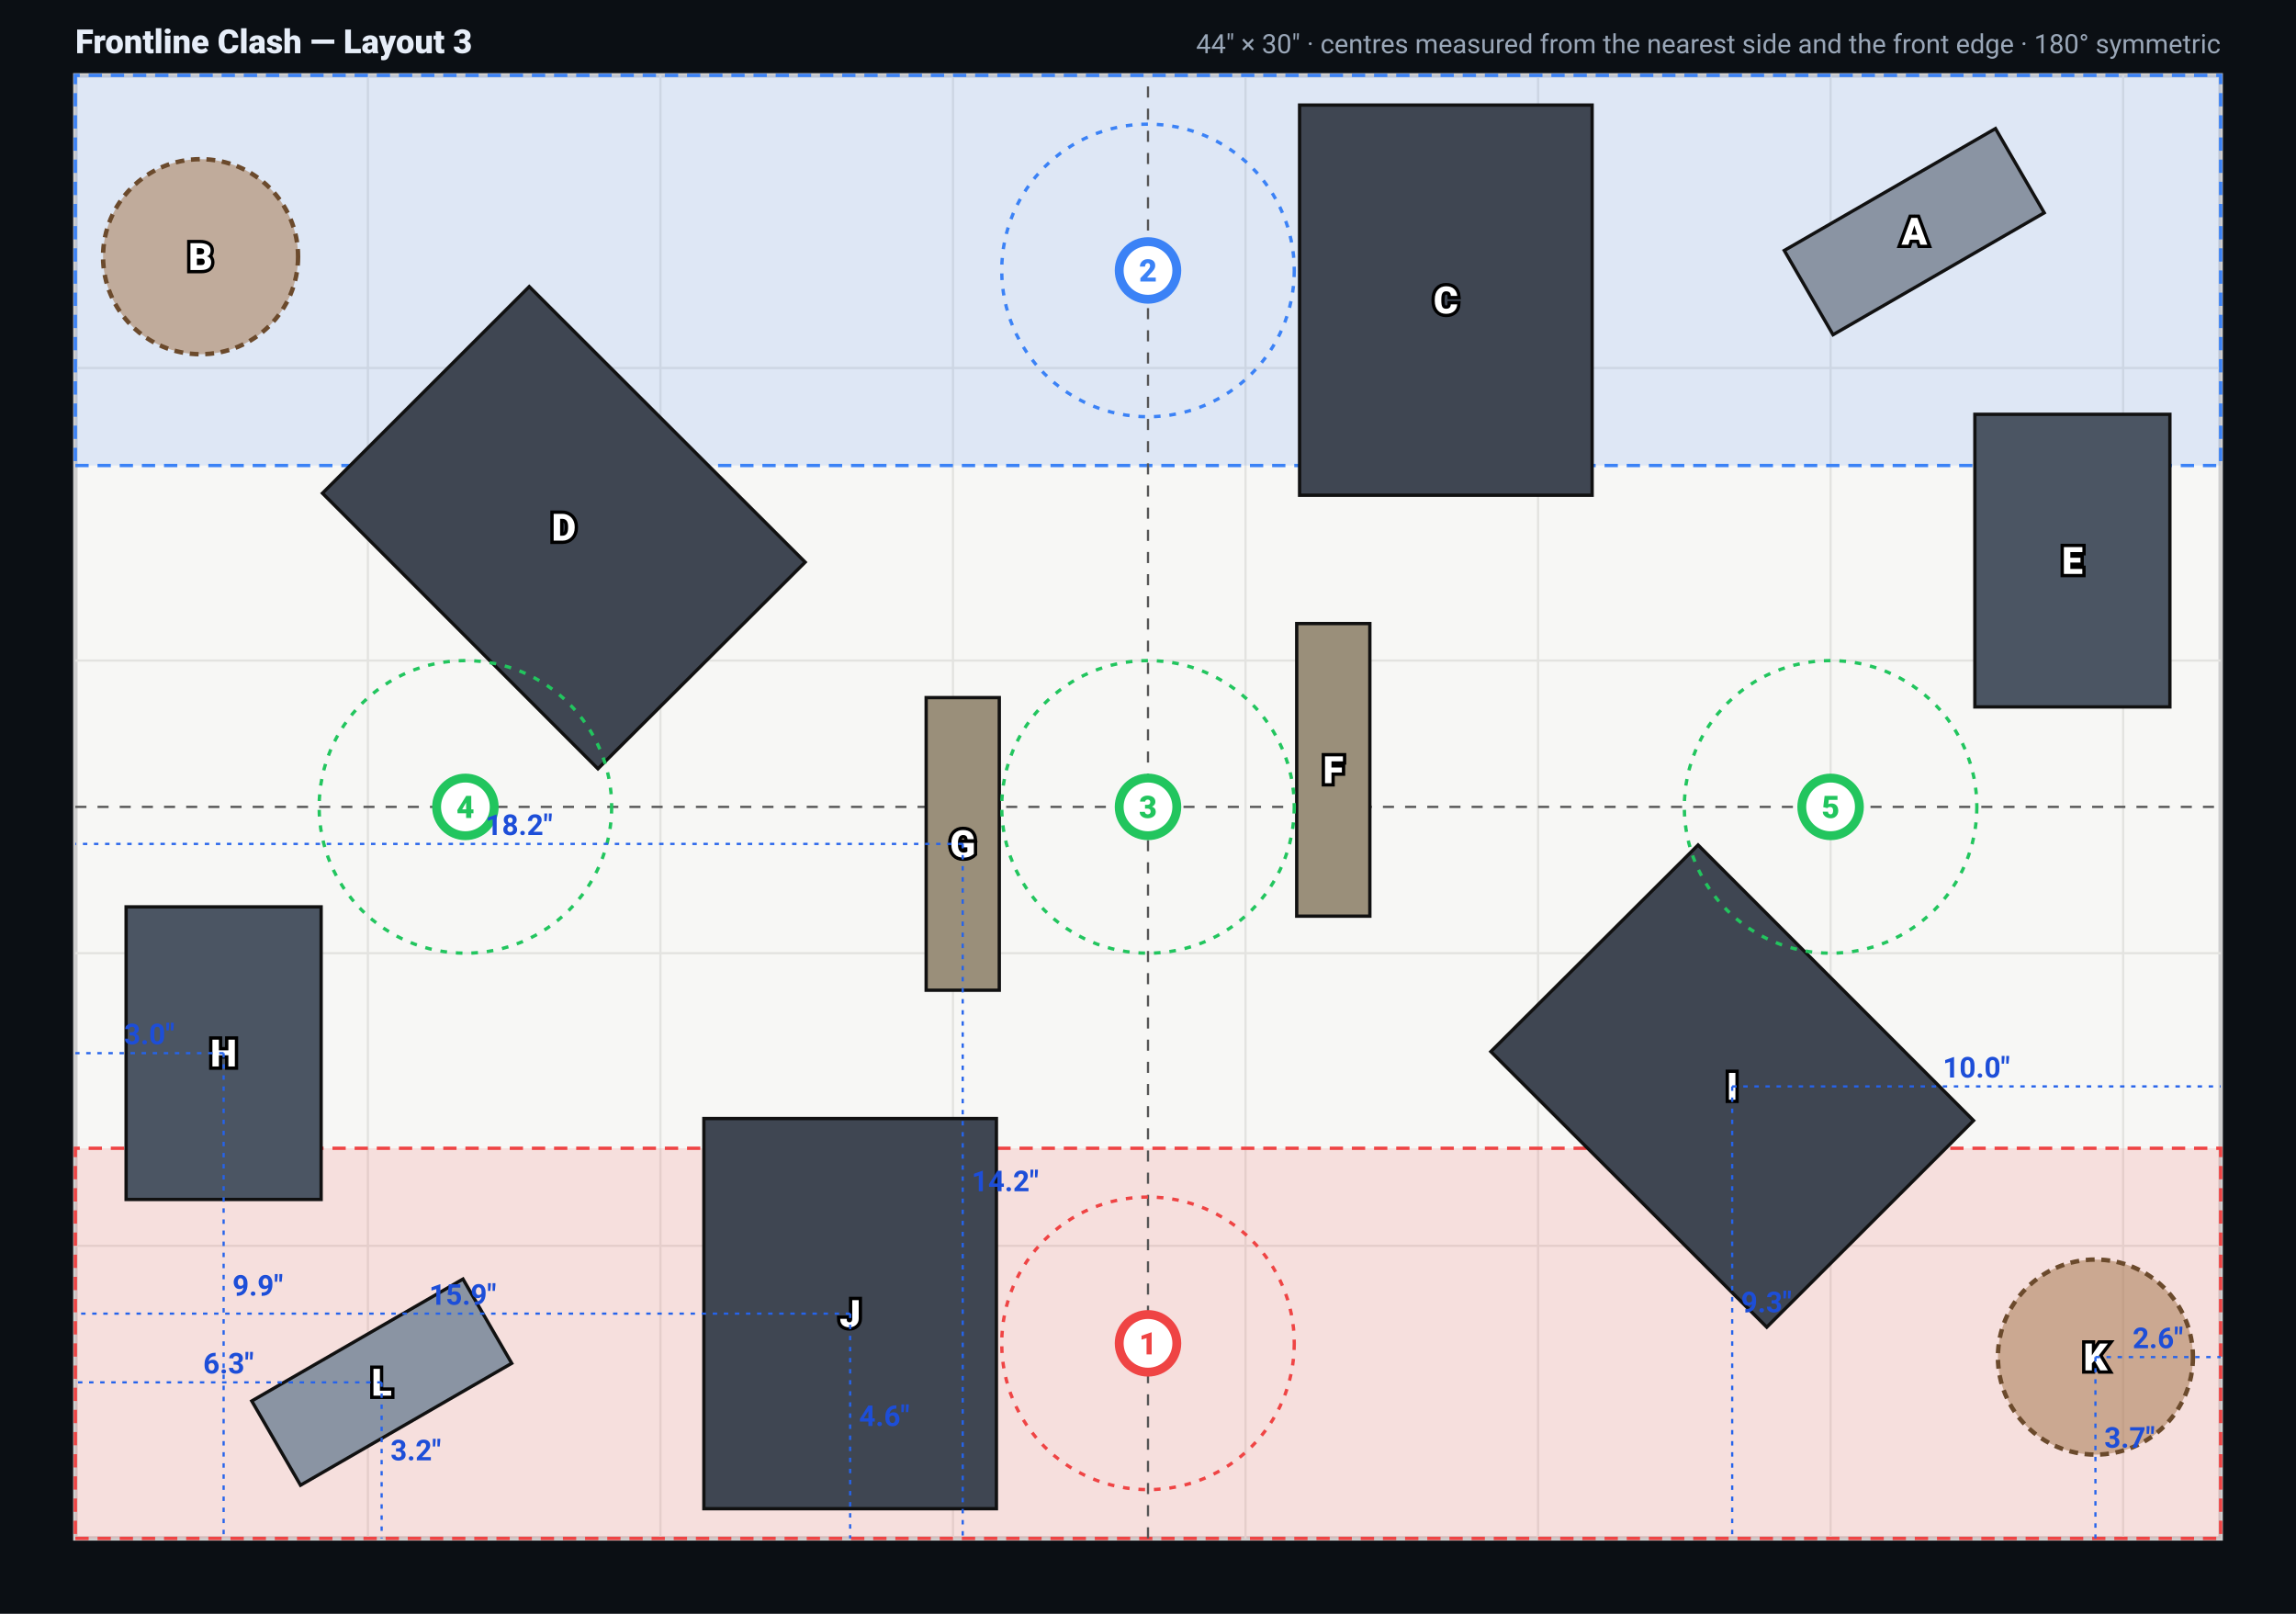
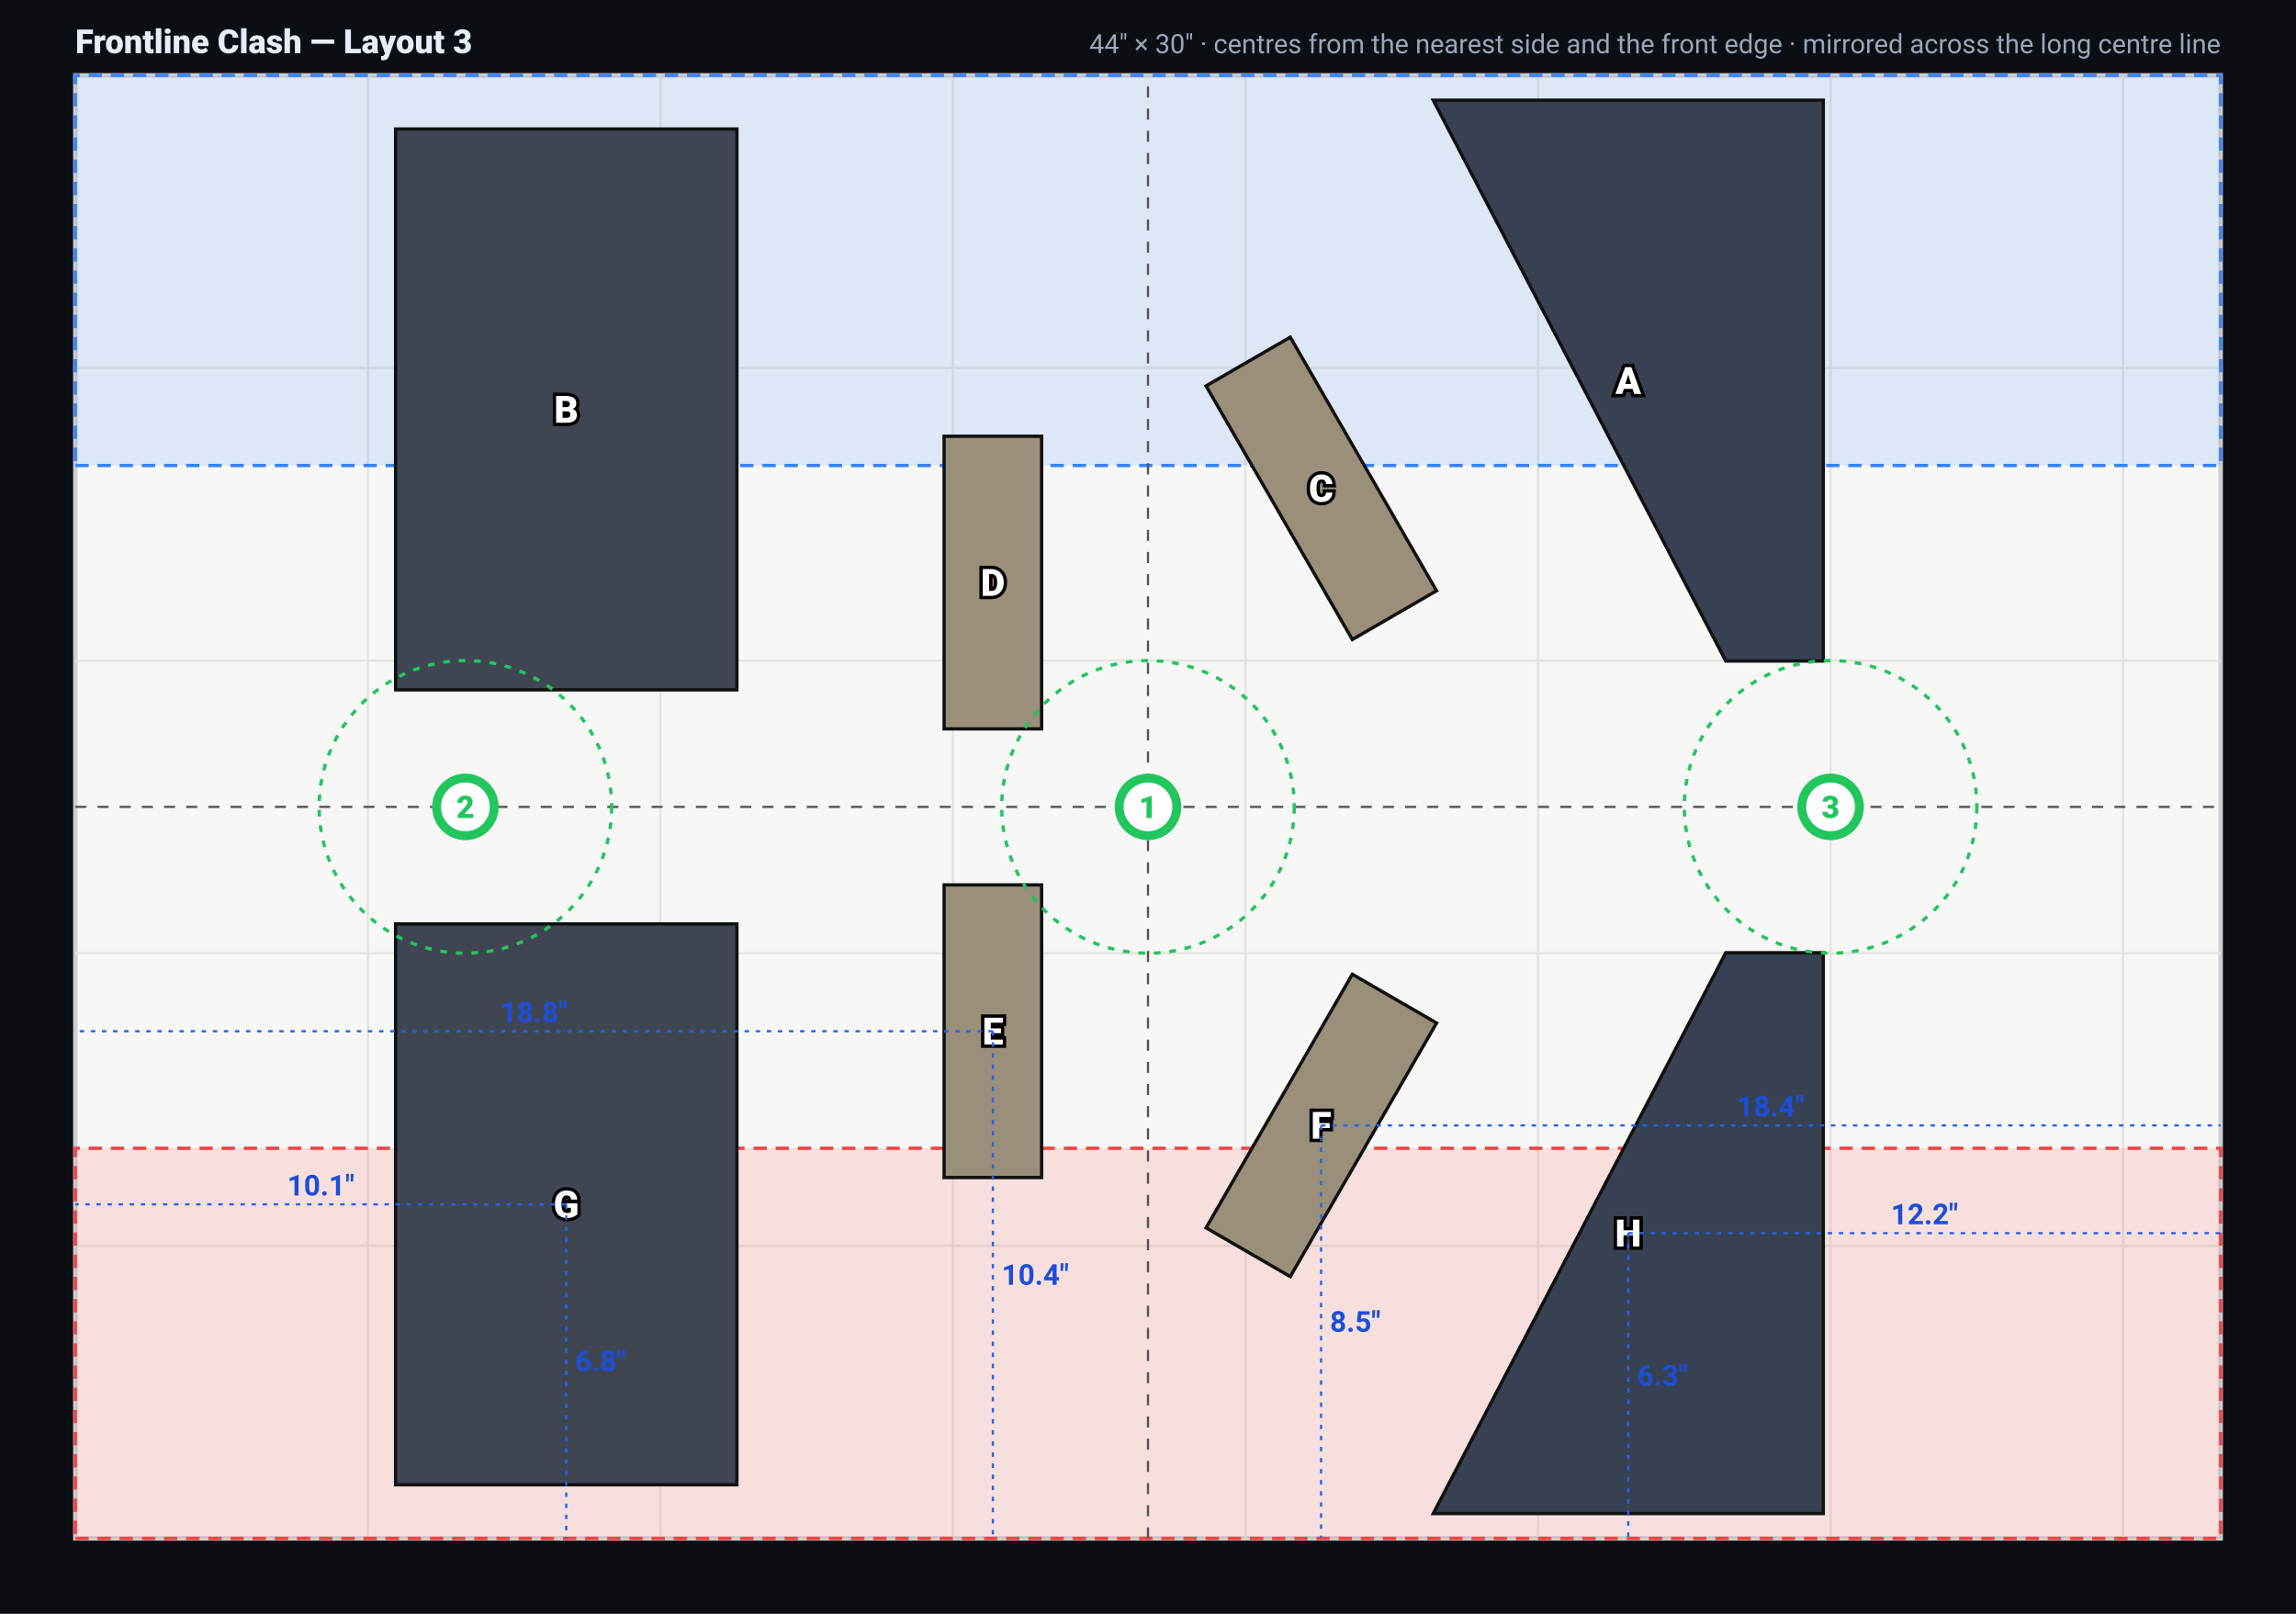
<svg xmlns="http://www.w3.org/2000/svg" viewBox="0 0 1036 728" role="img" aria-label="FC-3" font-family="-apple-system,Segoe UI,Roboto,sans-serif">
  <rect x="0" y="0" width="1036" height="728" fill="#0b0f14" />
  <rect x="34" y="34" width="968" height="660" fill="#f7f7f5" stroke="#cfcfcf" stroke-width="2" />
  <line x1="166.0" y1="34" x2="166.0" y2="694" stroke="#e3e3e0" stroke-width="1" />
  <line x1="298.0" y1="34" x2="298.0" y2="694" stroke="#e3e3e0" stroke-width="1" />
  <line x1="430.0" y1="34" x2="430.0" y2="694" stroke="#e3e3e0" stroke-width="1" />
  <line x1="562.0" y1="34" x2="562.0" y2="694" stroke="#e3e3e0" stroke-width="1" />
  <line x1="694.0" y1="34" x2="694.0" y2="694" stroke="#e3e3e0" stroke-width="1" />
  <line x1="826.0" y1="34" x2="826.0" y2="694" stroke="#e3e3e0" stroke-width="1" />
  <line x1="958.0" y1="34" x2="958.0" y2="694" stroke="#e3e3e0" stroke-width="1" />
  <line x1="34" y1="562.0" x2="1002" y2="562.0" stroke="#e3e3e0" stroke-width="1" />
  <line x1="34" y1="430.0" x2="1002" y2="430.0" stroke="#e3e3e0" stroke-width="1" />
  <line x1="34" y1="298.0" x2="1002" y2="298.0" stroke="#e3e3e0" stroke-width="1" />
  <line x1="34" y1="166.0" x2="1002" y2="166.0" stroke="#e3e3e0" stroke-width="1" />
  <polygon points="34.0,694.0 1002.0,694.0 1002.0,518.0 34.0,518.0" fill="rgba(239,68,68,0.13)" stroke="#ef4444" stroke-dasharray="6 4" stroke-width="1.5" />
  <polygon points="34.0,210.0 1002.0,210.0 1002.0,34.0 34.0,34.0" fill="rgba(59,130,246,0.13)" stroke="#3b82f6" stroke-dasharray="6 4" stroke-width="1.5" />
  <line x1="34.0" y1="364.0" x2="1002.0" y2="364.0" stroke="#555" stroke-dasharray="5 5" stroke-width="1" />
  <line x1="518.0" y1="694.0" x2="518.0" y2="34.0" stroke="#555" stroke-dasharray="5 5" stroke-width="1" />
-   <polygon points="805.1,113.0 827.1,151.0 922.4,96.0 900.4,58.0" fill="#8a94a3" stroke="#111" stroke-width="1.5" />
-   <text x="863.8" y="110.4" text-anchor="middle" font-size="17" font-weight="800" fill="#fff" stroke="#000" stroke-width="3" paint-order="stroke">A</text>
-   <circle cx="90.5" cy="115.8" r="44.0" fill="#a77b52" fill-opacity="0.55" stroke="#6b4a2c" stroke-width="2" stroke-dasharray="4 3" />
-   <text x="90.5" y="121.8" text-anchor="middle" font-size="17" font-weight="800" fill="#fff" stroke="#000" stroke-width="3" paint-order="stroke">B</text>
-   <polygon points="718.4,47.4 586.4,47.4 586.4,223.4 718.4,223.4" fill="#3f4652" stroke="#111" stroke-width="1.5" />
-   <text x="652.4" y="141.4" text-anchor="middle" font-size="17" font-weight="800" fill="#fff" stroke="#000" stroke-width="3" paint-order="stroke">C</text>
-   <polygon points="269.8,346.8 363.3,253.6 238.8,129.3 145.5,222.5" fill="#3f4652" stroke="#111" stroke-width="1.5" />
-   <text x="254.4" y="243.9" text-anchor="middle" font-size="17" font-weight="800" fill="#fff" stroke="#000" stroke-width="3" paint-order="stroke">D</text>
-   <polygon points="891.1,318.9 979.1,318.9 979.1,186.9 891.1,186.9" fill="#4b5563" stroke="#111" stroke-width="1.5" />
-   <text x="935.1" y="258.9" text-anchor="middle" font-size="17" font-weight="800" fill="#fff" stroke="#000" stroke-width="3" paint-order="stroke">E</text>
-   <polygon points="618.1,281.3 585.1,281.3 585.1,413.3 618.1,413.3" fill="#9a8f7a" stroke="#111" stroke-width="1.5" />
-   <text x="601.6" y="353.3" text-anchor="middle" font-size="17" font-weight="800" fill="#fff" stroke="#000" stroke-width="3" paint-order="stroke">F</text>
-   <polygon points="417.9,446.7 450.9,446.7 450.9,314.7 417.9,314.7" fill="#9a8f7a" stroke="#111" stroke-width="1.5" />
-   <text x="434.4" y="386.7" text-anchor="middle" font-size="17" font-weight="800" fill="#fff" stroke="#000" stroke-width="3" paint-order="stroke">G</text>
-   <polygon points="144.9,409.1 56.9,409.1 56.9,541.1 144.9,541.1" fill="#4b5563" stroke="#111" stroke-width="1.5" />
-   <text x="100.9" y="481.1" text-anchor="middle" font-size="17" font-weight="800" fill="#fff" stroke="#000" stroke-width="3" paint-order="stroke">H</text>
-   <polygon points="766.2,381.2 672.7,474.4 797.2,598.7 890.5,505.5" fill="#3f4652" stroke="#111" stroke-width="1.5" />
-   <text x="781.6" y="496.1" text-anchor="middle" font-size="17" font-weight="800" fill="#fff" stroke="#000" stroke-width="3" paint-order="stroke">I</text>
-   <polygon points="317.6,680.6 449.6,680.6 449.6,504.6 317.6,504.6" fill="#3f4652" stroke="#111" stroke-width="1.5" />
-   <text x="383.6" y="598.6" text-anchor="middle" font-size="17" font-weight="800" fill="#fff" stroke="#000" stroke-width="3" paint-order="stroke">J</text>
-   <circle cx="945.5" cy="612.2" r="44.0" fill="#a77b52" fill-opacity="0.55" stroke="#6b4a2c" stroke-width="2" stroke-dasharray="4 3" />
-   <text x="945.5" y="618.2" text-anchor="middle" font-size="17" font-weight="800" fill="#fff" stroke="#000" stroke-width="3" paint-order="stroke">K</text>
-   <polygon points="230.9,615.0 208.9,577.0 113.6,632.0 135.6,670.0" fill="#8a94a3" stroke="#111" stroke-width="1.5" />
-   <text x="172.2" y="629.6" text-anchor="middle" font-size="17" font-weight="800" fill="#fff" stroke="#000" stroke-width="3" paint-order="stroke">L</text>
-   <circle cx="518.0" cy="606.0" r="66.0" fill="none" stroke="#ef4444" stroke-width="1.5" stroke-dasharray="3 4" />
-   <circle cx="518.0" cy="606.0" r="13" fill="#fff" stroke="#ef4444" stroke-width="4" />
-   <text x="518.0" y="611.0" text-anchor="middle" font-size="14" font-weight="800" fill="#ef4444">1</text>
-   <circle cx="518.0" cy="122.0" r="66.0" fill="none" stroke="#3b82f6" stroke-width="1.5" stroke-dasharray="3 4" />
-   <circle cx="518.0" cy="122.0" r="13" fill="#fff" stroke="#3b82f6" stroke-width="4" />
-   <text x="518.0" y="127.0" text-anchor="middle" font-size="14" font-weight="800" fill="#3b82f6">2</text>
+   <polygon points="822.7,298.2 822.7,45.2 646.7,45.2 778.7,298.2" fill="#374151" stroke="#111" stroke-width="1.5" />
+   <text x="734.7" y="177.7" text-anchor="middle" font-size="17" font-weight="800" fill="#fff" stroke="#000" stroke-width="3" paint-order="stroke">A</text>
+   <polygon points="332.5,58.2 178.5,58.2 178.5,311.2 332.5,311.2" fill="#3f4652" stroke="#111" stroke-width="1.5" />
+   <text x="255.5" y="190.7" text-anchor="middle" font-size="17" font-weight="800" fill="#fff" stroke="#000" stroke-width="3" paint-order="stroke">B</text>
+   <polygon points="648.2,266.5 610.2,288.5 544.2,174.1 582.2,152.1" fill="#9a8f7a" stroke="#111" stroke-width="1.5" />
+   <text x="596.1" y="226.3" text-anchor="middle" font-size="17" font-weight="800" fill="#fff" stroke="#000" stroke-width="3" paint-order="stroke">C</text>
+   <polygon points="470.0,196.8 426.0,196.8 426.0,328.8 470.0,328.8" fill="#9a8f7a" stroke="#111" stroke-width="1.5" />
+   <text x="448.0" y="268.8" text-anchor="middle" font-size="17" font-weight="800" fill="#fff" stroke="#000" stroke-width="3" paint-order="stroke">D</text>
+   <polygon points="470.0,531.2 426.0,531.2 426.0,399.2 470.0,399.2" fill="#9a8f7a" stroke="#111" stroke-width="1.5" />
+   <text x="448.0" y="471.2" text-anchor="middle" font-size="17" font-weight="800" fill="#fff" stroke="#000" stroke-width="3" paint-order="stroke">E</text>
+   <polygon points="648.2,461.5 610.2,439.5 544.2,553.9 582.2,575.9" fill="#9a8f7a" stroke="#111" stroke-width="1.5" />
+   <text x="596.1" y="513.7" text-anchor="middle" font-size="17" font-weight="800" fill="#fff" stroke="#000" stroke-width="3" paint-order="stroke">F</text>
+   <polygon points="332.5,669.8 178.5,669.8 178.5,416.8 332.5,416.8" fill="#3f4652" stroke="#111" stroke-width="1.5" />
+   <text x="255.5" y="549.3" text-anchor="middle" font-size="17" font-weight="800" fill="#fff" stroke="#000" stroke-width="3" paint-order="stroke">G</text>
+   <polygon points="822.7,429.8 822.7,682.8 646.7,682.8 778.7,429.8" fill="#374151" stroke="#111" stroke-width="1.5" />
+   <text x="734.7" y="562.3" text-anchor="middle" font-size="17" font-weight="800" fill="#fff" stroke="#000" stroke-width="3" paint-order="stroke">H</text>
  <circle cx="518.0" cy="364.0" r="66.0" fill="none" stroke="#22c55e" stroke-width="1.5" stroke-dasharray="3 4" />
  <circle cx="518.0" cy="364.0" r="13" fill="#fff" stroke="#22c55e" stroke-width="4" />
-   <text x="518.0" y="369.0" text-anchor="middle" font-size="14" font-weight="800" fill="#22c55e">3</text>
+   <text x="518.0" y="369.0" text-anchor="middle" font-size="14" font-weight="800" fill="#22c55e">1</text>
  <circle cx="210.0" cy="364.0" r="66.0" fill="none" stroke="#22c55e" stroke-width="1.5" stroke-dasharray="3 4" />
  <circle cx="210.0" cy="364.0" r="13" fill="#fff" stroke="#22c55e" stroke-width="4" />
-   <text x="210.0" y="369.0" text-anchor="middle" font-size="14" font-weight="800" fill="#22c55e">4</text>
+   <text x="210.0" y="369.0" text-anchor="middle" font-size="14" font-weight="800" fill="#22c55e">2</text>
  <circle cx="826.0" cy="364.0" r="66.0" fill="none" stroke="#22c55e" stroke-width="1.5" stroke-dasharray="3 4" />
  <circle cx="826.0" cy="364.0" r="13" fill="#fff" stroke="#22c55e" stroke-width="4" />
-   <text x="826.0" y="369.0" text-anchor="middle" font-size="14" font-weight="800" fill="#22c55e">5</text>
-   <line x1="434.4" y1="380.7" x2="34.0" y2="380.7" stroke="#2563eb" stroke-width="1" stroke-dasharray="2 3" />
-   <line x1="434.4" y1="380.7" x2="434.4" y2="694.0" stroke="#2563eb" stroke-width="1" stroke-dasharray="2 3" />
-   <text x="234.2" y="376.7" text-anchor="middle" font-size="13" font-weight="700" fill="#1d4ed8">18.2"</text>
-   <text x="438.4" y="537.4" font-size="13" font-weight="700" fill="#1d4ed8">14.2"</text>
-   <line x1="100.9" y1="475.1" x2="34.0" y2="475.1" stroke="#2563eb" stroke-width="1" stroke-dasharray="2 3" />
-   <line x1="100.9" y1="475.1" x2="100.9" y2="694.0" stroke="#2563eb" stroke-width="1" stroke-dasharray="2 3" />
-   <text x="67.4" y="471.1" text-anchor="middle" font-size="13" font-weight="700" fill="#1d4ed8">3.0"</text>
-   <text x="104.9" y="584.5" font-size="13" font-weight="700" fill="#1d4ed8">9.9"</text>
-   <line x1="781.6" y1="490.1" x2="1002.0" y2="490.1" stroke="#2563eb" stroke-width="1" stroke-dasharray="2 3" />
-   <line x1="781.6" y1="490.1" x2="781.6" y2="694.0" stroke="#2563eb" stroke-width="1" stroke-dasharray="2 3" />
-   <text x="891.8" y="486.1" text-anchor="middle" font-size="13" font-weight="700" fill="#1d4ed8">10.0"</text>
-   <text x="785.6" y="592.0" font-size="13" font-weight="700" fill="#1d4ed8">9.3"</text>
-   <line x1="383.6" y1="592.6" x2="34.0" y2="592.6" stroke="#2563eb" stroke-width="1" stroke-dasharray="2 3" />
-   <line x1="383.6" y1="592.6" x2="383.6" y2="694.0" stroke="#2563eb" stroke-width="1" stroke-dasharray="2 3" />
-   <text x="208.8" y="588.6" text-anchor="middle" font-size="13" font-weight="700" fill="#1d4ed8">15.9"</text>
-   <text x="387.6" y="643.3" font-size="13" font-weight="700" fill="#1d4ed8">4.6"</text>
-   <line x1="945.5" y1="612.2" x2="1002.0" y2="612.2" stroke="#2563eb" stroke-width="1" stroke-dasharray="2 3" />
-   <line x1="945.5" y1="612.2" x2="945.5" y2="694.0" stroke="#2563eb" stroke-width="1" stroke-dasharray="2 3" />
-   <text x="973.7" y="608.2" text-anchor="middle" font-size="13" font-weight="700" fill="#1d4ed8">2.6"</text>
-   <text x="949.5" y="653.1" font-size="13" font-weight="700" fill="#1d4ed8">3.7"</text>
-   <line x1="172.2" y1="623.6" x2="34.0" y2="623.6" stroke="#2563eb" stroke-width="1" stroke-dasharray="2 3" />
-   <line x1="172.2" y1="623.6" x2="172.2" y2="694.0" stroke="#2563eb" stroke-width="1" stroke-dasharray="2 3" />
-   <text x="103.1" y="619.6" text-anchor="middle" font-size="13" font-weight="700" fill="#1d4ed8">6.3"</text>
-   <text x="176.2" y="658.8" font-size="13" font-weight="700" fill="#1d4ed8">3.2"</text>
+   <text x="826.0" y="369.0" text-anchor="middle" font-size="14" font-weight="800" fill="#22c55e">3</text>
+   <line x1="448.0" y1="465.2" x2="34.0" y2="465.2" stroke="#2563eb" stroke-width="1" stroke-dasharray="2 3" />
+   <line x1="448.0" y1="465.2" x2="448.0" y2="694.0" stroke="#2563eb" stroke-width="1" stroke-dasharray="2 3" />
+   <text x="241.0" y="461.2" text-anchor="middle" font-size="13" font-weight="700" fill="#1d4ed8">18.8"</text>
+   <text x="452.0" y="579.6" font-size="13" font-weight="700" fill="#1d4ed8">10.4"</text>
+   <line x1="596.1" y1="507.7" x2="1002.0" y2="507.7" stroke="#2563eb" stroke-width="1" stroke-dasharray="2 3" />
+   <line x1="596.1" y1="507.7" x2="596.1" y2="694.0" stroke="#2563eb" stroke-width="1" stroke-dasharray="2 3" />
+   <text x="799.0" y="503.7" text-anchor="middle" font-size="13" font-weight="700" fill="#1d4ed8">18.4"</text>
+   <text x="600.1" y="600.8" font-size="13" font-weight="700" fill="#1d4ed8">8.5"</text>
+   <line x1="255.5" y1="543.3" x2="34.0" y2="543.3" stroke="#2563eb" stroke-width="1" stroke-dasharray="2 3" />
+   <line x1="255.5" y1="543.3" x2="255.5" y2="694.0" stroke="#2563eb" stroke-width="1" stroke-dasharray="2 3" />
+   <text x="144.8" y="539.3" text-anchor="middle" font-size="13" font-weight="700" fill="#1d4ed8">10.1"</text>
+   <text x="259.5" y="618.6" font-size="13" font-weight="700" fill="#1d4ed8">6.8"</text>
+   <line x1="734.7" y1="556.3" x2="1002.0" y2="556.3" stroke="#2563eb" stroke-width="1" stroke-dasharray="2 3" />
+   <line x1="734.7" y1="556.3" x2="734.7" y2="694.0" stroke="#2563eb" stroke-width="1" stroke-dasharray="2 3" />
+   <text x="868.4" y="552.3" text-anchor="middle" font-size="13" font-weight="700" fill="#1d4ed8">12.2"</text>
+   <text x="738.7" y="625.1" font-size="13" font-weight="700" fill="#1d4ed8">6.3"</text>
  <text x="34" y="24" font-size="15" font-weight="800" fill="#e6edf8">Frontline Clash — Layout 3</text>
-   <text x="1002" y="24" text-anchor="end" font-size="12" fill="#9aa7b8">44" × 30" · centres measured from the nearest side and the front edge · 180° symmetric</text>
+   <text x="1002" y="24" text-anchor="end" font-size="12" fill="#9aa7b8">44" × 30" · centres from the nearest side and the front edge · mirrored across the long centre line</text>
</svg>
